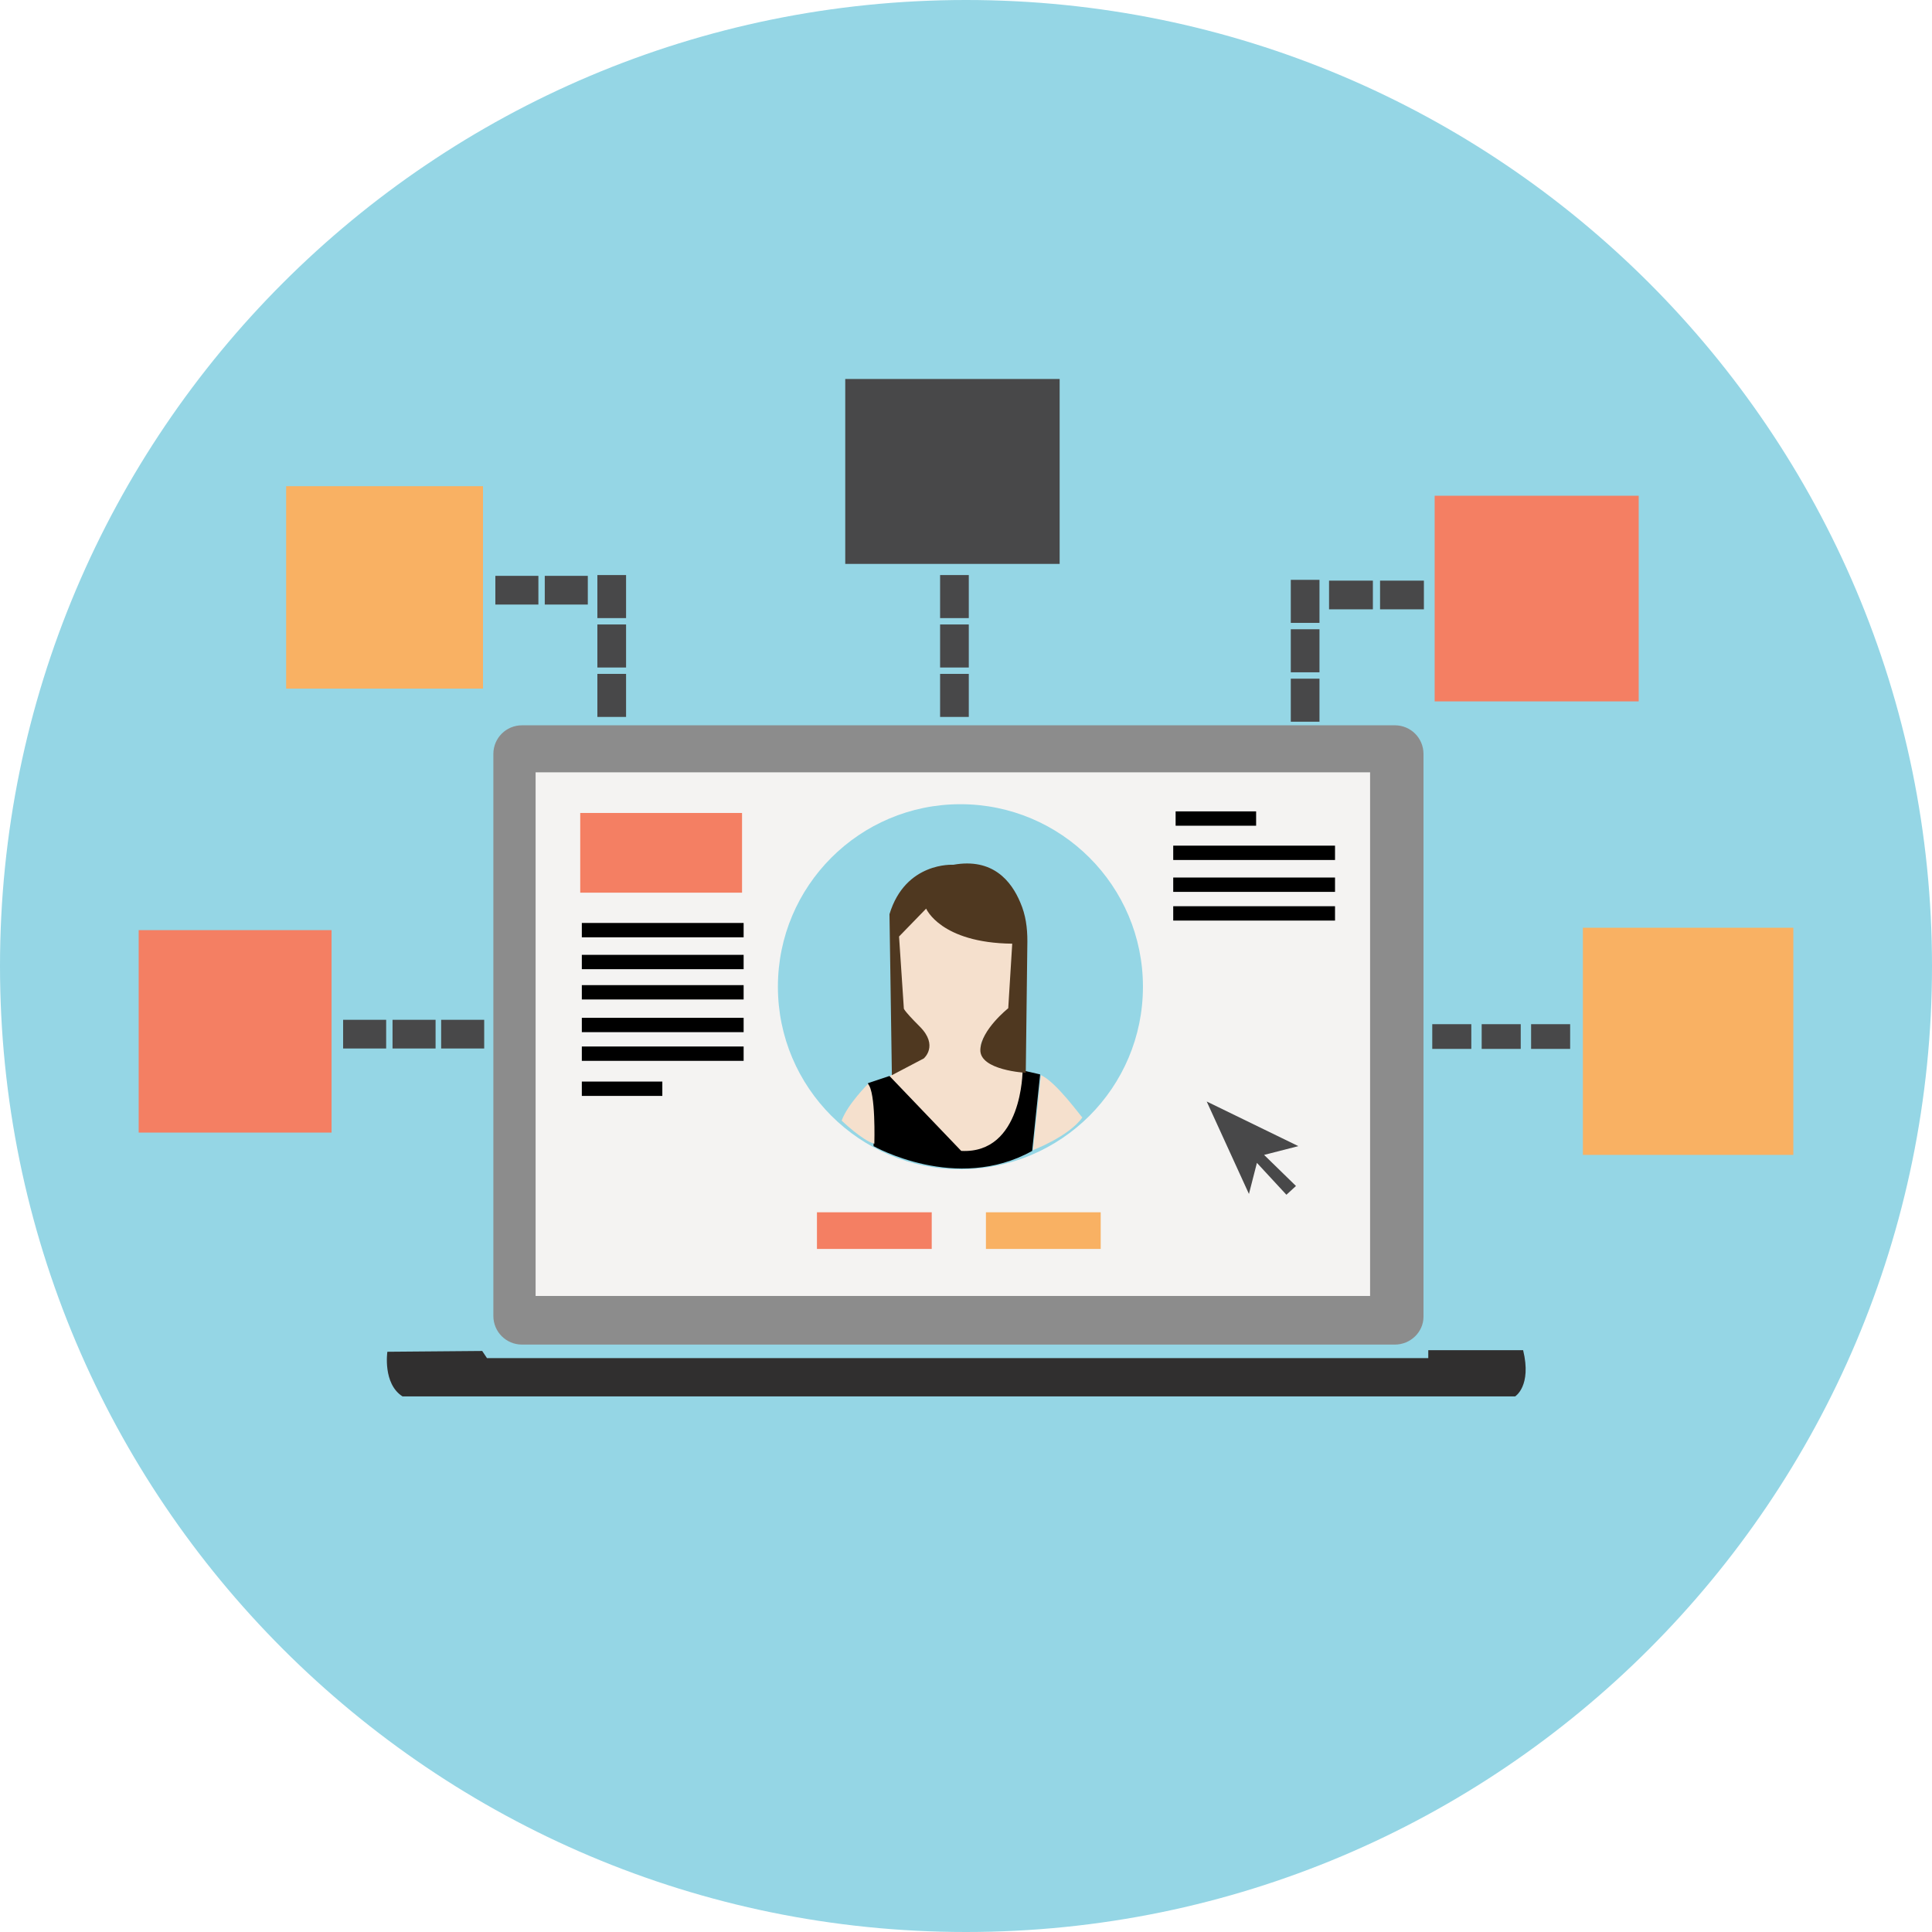
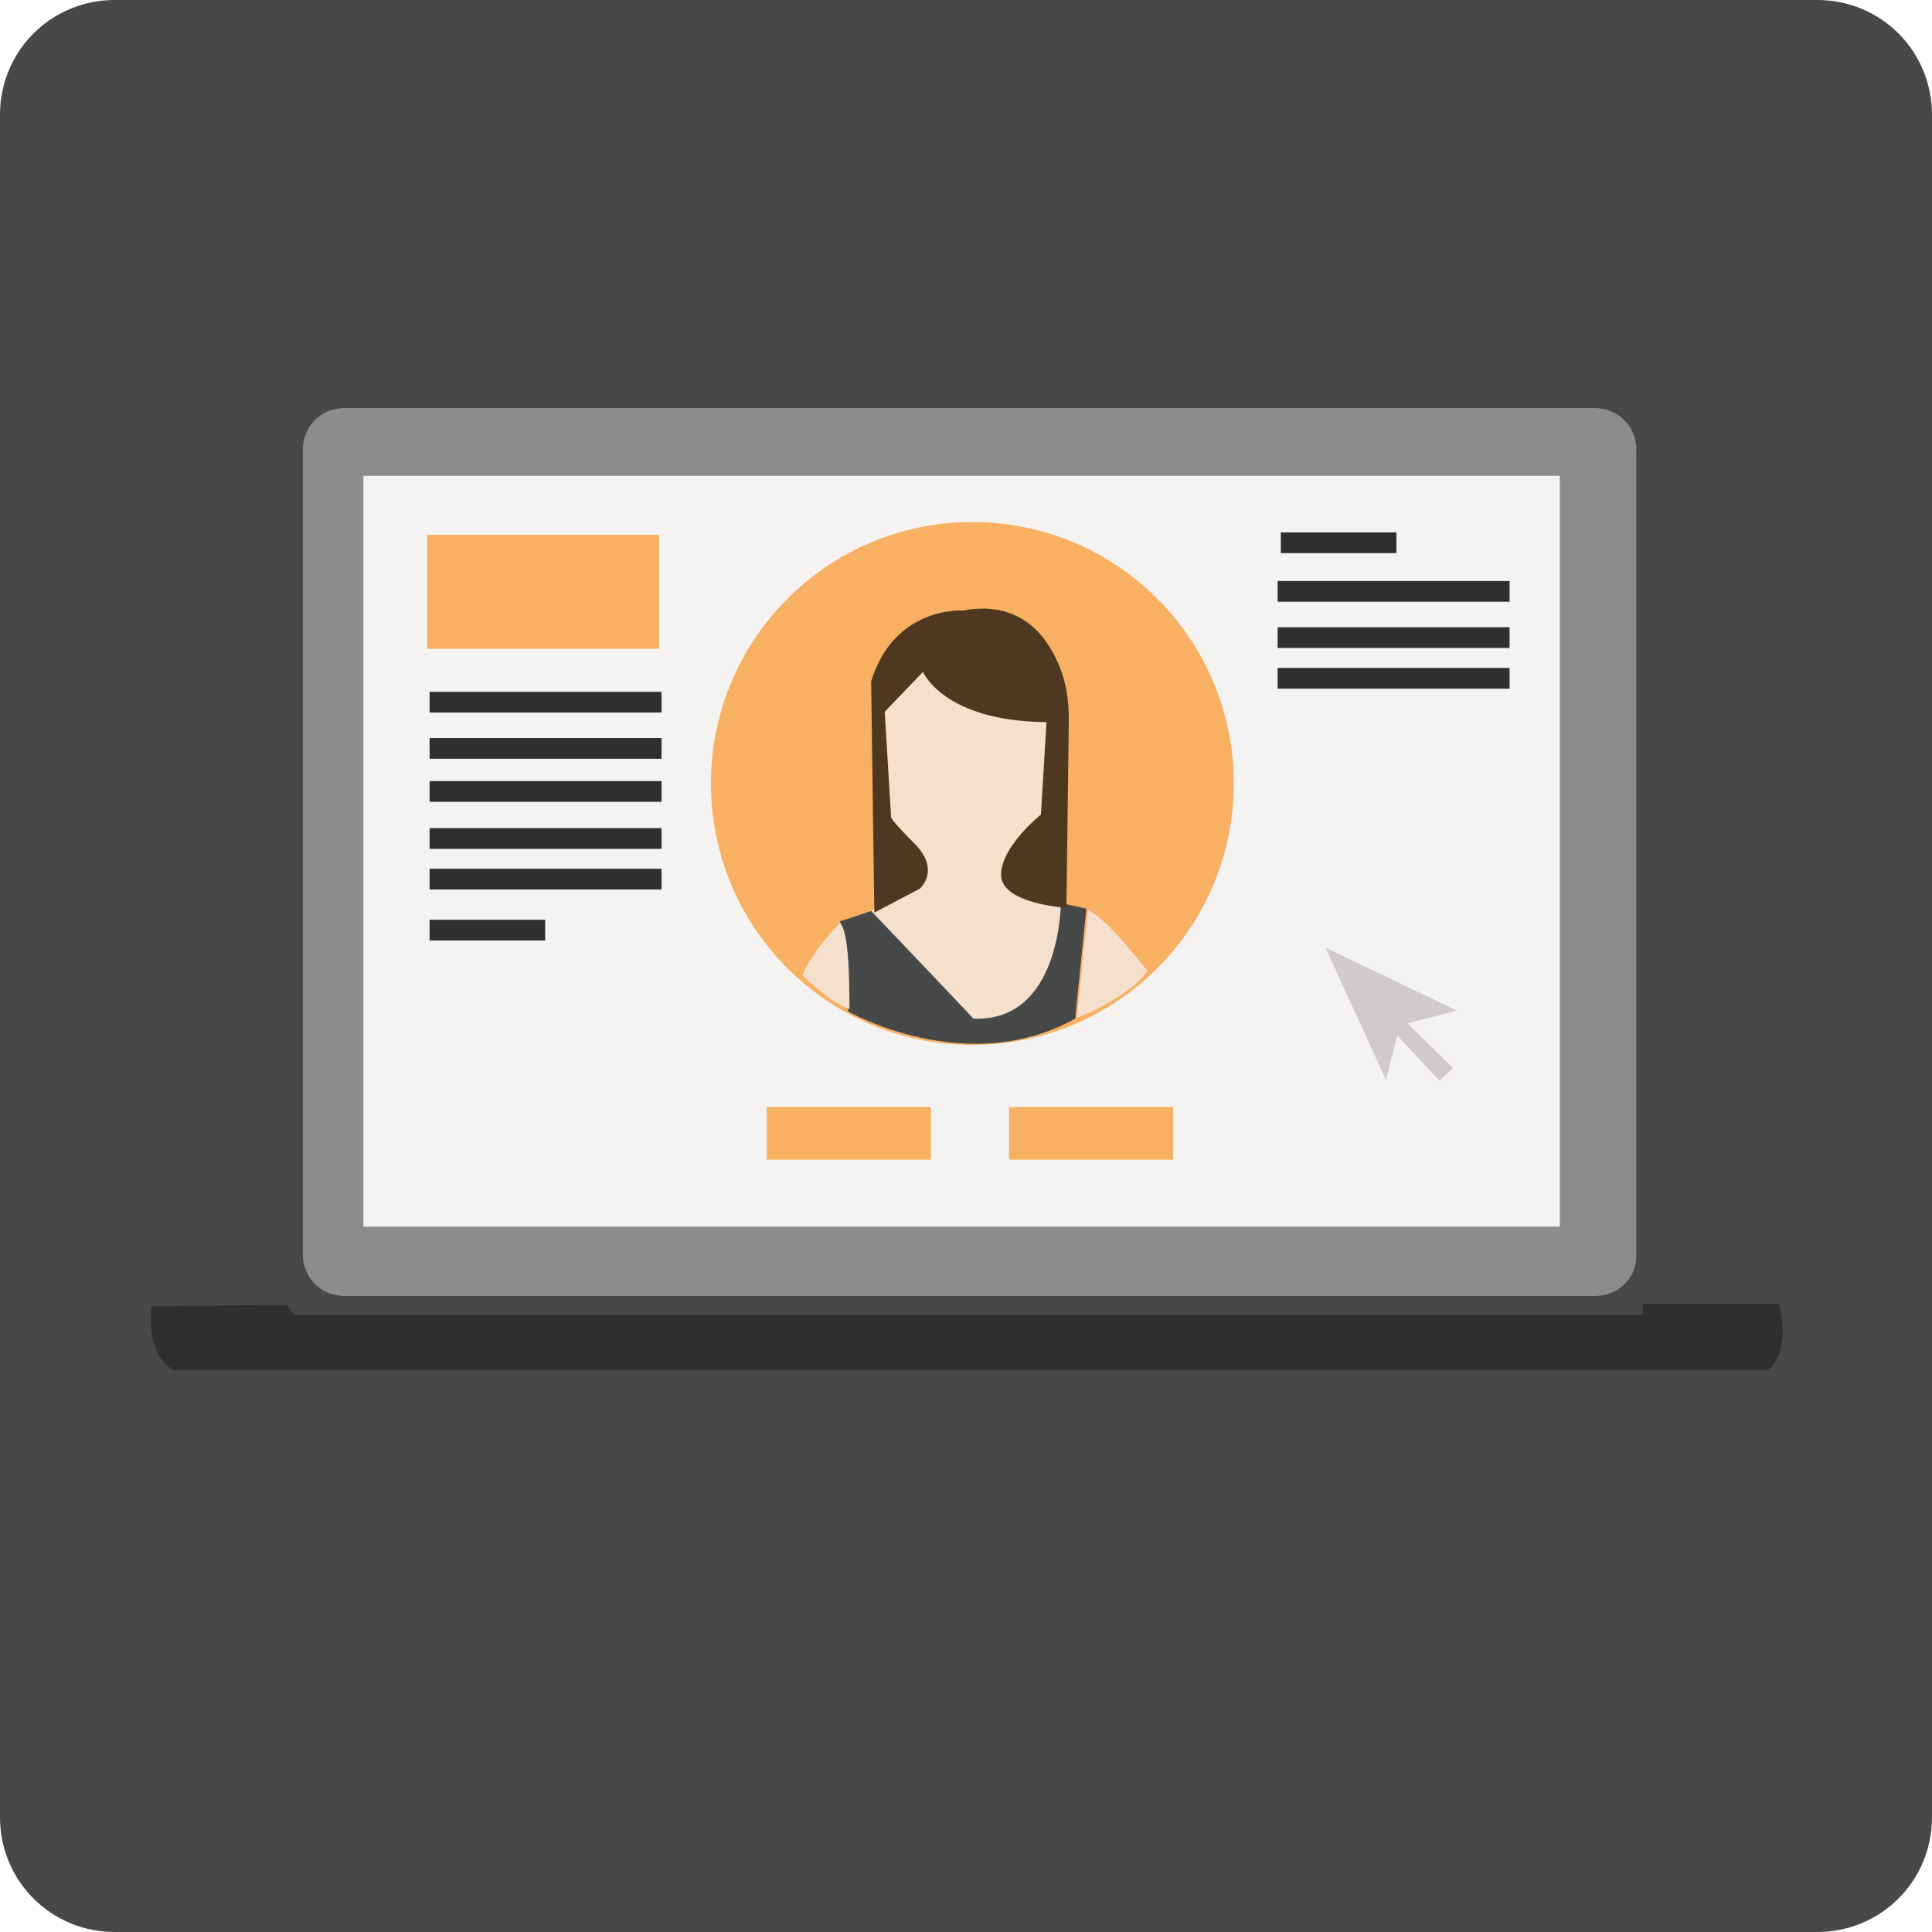
- <svg xmlns="http://www.w3.org/2000/svg" viewBox="0 0 242.4 242.4" enable-background="new 0 0 242.4 242.4">
-   <style type="text/css">.st0{fill:#95D6E5;} .st1{fill:#8C8C8C;} .st2{fill:#F4F3F2;} .st3{fill:#F47F63;} .st4{fill:#302F2F;} .st5{fill:#F9B163;} .st6{fill:#484849;} .st7{fill:#484849;stroke:#484849;stroke-width:0.5;stroke-miterlimit:10;} .st8{fill:#F5E0CD;} .st9{fill:#4F3820;}</style>
-   <circle class="st0" cx="121.2" cy="121.2" r="121.2" />
-   <path class="st1" d="M175 168.7h-109.5c-2 0-3.6-1.6-3.6-3.6v-70.5c0-2 1.6-3.6 3.6-3.6h109.5c2 0 3.6 1.6 3.6 3.6v70.6c0 1.9-1.6 3.5-3.6 3.5z" />
-   <path class="st2" d="M67.2 96.9h104.7v65.7h-104.7z" />
-   <path class="st3" d="M72.8 102h20.3v10h-20.3z" />
-   <path d="M73 115.8h20.3v1.8h-20.3zm0 4h20.3v1.8h-20.3zm0 3.8h20.3v1.8h-20.3zm0 4.1h20.3v1.8h-20.3zm0 3.6h20.3v1.8h-20.3zm0 4.4h10.1v1.8h-10.1zm74.2-29.6h20.3v1.8h-20.3zm0 4h20.3v1.8h-20.3zm0 3.6h20.3v1.8h-20.3zm.3-11.9h10.1v1.8h-10.1z" />
-   <path class="st4" d="M48.6 169.6s-.6 4 1.9 5.6h139.6s2.1-1.3 1-5.8h-11.9v1h-118.1l-.6-.9-11.9.1z" />
-   <path class="st5" d="M123.7 152.1h14.4v4.6h-14.4z" />
-   <path class="st3" d="M102.5 152.1h14.4v4.6h-14.4z" />
-   <circle class="st0" cx="120.5" cy="123.8" r="22.9" />
-   <path class="st6" d="M151.4 138.2l5.3 11.6 1-3.9 3.7 4 1.2-1.1-4-3.9 4.3-1.1z" />
-   <path class="st7" d="M43.3 128.2h4.9v3.1h-4.9zm12.3 0h4.9v3.1h-4.9zm-6.1 0h4.9v3.1h-4.9zm25.7-43.4h3.1v4.9h-3.1zm0-6.2h3.1v4.9h-3.1zm0-6.2h3.1v4.9h-3.1zm-6.6.1h4.9v3.1h-4.9zm-6.2 0h4.9v3.1h-4.9zm55.8 12.3h3.1v4.9h-3.1zm0-6.2h3.1v4.9h-3.1zm0-6.2h3.1v4.9h-3.1zm44 13h3.1v4.9h-3.1zm0-6.2h3.1v4.9h-3.1zm0-6.2h3.1v4.9h-3.1zm4.8.1h5v3.1h-5zm6.4 0h5v3.1h-5z" />
-   <path class="st6" d="M179.7 128.5h4.9v3.1h-4.9zm12.4 0h4.9v3.1h-4.9zm-6.2 0h4.9v3.1h-4.9z" />
-   <path class="st3" d="M17.4 116.7h24.2v25.4h-24.2z" />
-   <path class="st5" d="M35.9 61h24.7v25.4h-24.7z" />
-   <path class="st7" d="M106.3 47.8h26.4v22.7h-26.4z" />
-   <path class="st3" d="M180 62.2h25.6v25.8h-25.6z" />
-   <path class="st5" d="M198.6 116.4h26.4v28.5h-26.4z" />
-   <path class="st8" d="M111.4 135.2s.3 7.8 8.6 9.2c8.2 1.5 8.5-9.9 8.5-9.9s-2.7.1-4.9-1.8c-2.3-1.9 3.1-6.2 3.1-6.2l.4-8.3s.2-7.3-5.8-8.2c-6-.9-9.2 7.5-9.2 7.5l1 9.5s5.5 4.3 2 6.1c-3.5 1.8-3.7 2.1-3.7 2.1z" />
-   <path d="M111.6 135l-2.7.9s.8 3.5.7 7.9c0 0 10.4 5.9 19.9.6l1-9.6-2.2-.5s0 10.5-7.7 10.1l-9-9.4z" />
-   <path class="st9" d="M116.2 114s1.8 4.3 10.8 4.4l-.5 8.1s-3.4 2.7-3.5 5.2c-.1 2.6 5.7 2.9 5.7 2.9l.2-16.5c0-1.7-.2-3.3-.9-4.9-1.1-2.6-3.4-5.6-8.4-4.7 0 0-6-.4-8 6.2l.3 20.2 4-2.1s1.9-1.6-.5-4c-2.2-2.2-2-2.3-2-2.3l-.6-9 3.4-3.5z" />
-   <path class="st8" d="M108.9 136s-2.6 2.6-3.3 4.6c0 0 2.6 2.5 4.1 2.9 0-.1.2-6.5-.8-7.5zm21.7-1.1l-1 9.4s4.5-1.7 6.2-4.1c-.1 0-3.3-4.5-5.2-5.3z" />
+ <svg xmlns="http://www.w3.org/2000/svg" version="1.1" id="Layer_1" x="0px" y="0px" viewBox="-22 23.6 242.4 242.4" style="enable-background:new -22 23.6 242.4 242.4;" xml:space="preserve">
+   <style type="text/css">
+ 	.st0{fill:#474949;}
+ 	.st1{fill:#8C8C8C;}
+ 	.st2{fill:#F4F3F2;}
+ 	.st3{fill:#F8B062;}
+ 	.st4{fill:#302F2F;}
+ 	.st5{fill:#CFCACE;}
+ 	.st6{fill:#F5E0CD;}
+ 	.st7{fill:#4F3820;}
+ </style>
+   <path class="st0" d="M206,266H-7.6c-8,0-14.4-6.4-14.4-14.4V38c0-8,6.4-14.4,14.4-14.4H206c8,0,14.4,6.4,14.4,14.4v213.6  C220.4,259.6,214,266,206,266z" />
+   <path class="st1" d="M178.1,186.2H21.2c-2.9,0-5.2-2.3-5.2-5.2V80c0-2.9,2.3-5.2,5.2-5.2h156.9c2.9,0,5.2,2.3,5.2,5.2v101.2  C183.3,184,181,186.2,178.1,186.2L178.1,186.2z" />
+   <path class="st2" d="M23.6,83.3h150.1v94.2H23.6V83.3z" />
+   <path class="st3" d="M31.6,90.7h29.1V105H31.6V90.7z" />
+   <path class="st4" d="M31.9,110.4H61v2.6H31.9V110.4z M31.9,116.2H61v2.6H31.9V116.2z M31.9,121.6H61v2.6H31.9V121.6z M31.9,127.5H61  v2.6H31.9V127.5z M31.9,132.6H61v2.6H31.9V132.6z M31.9,139h14.5v2.6H31.9V139z M138.3,96.5h29.1v2.6h-29.1V96.5z M138.3,102.3h29.1  v2.6h-29.1V102.3z M138.3,107.4h29.1v2.6h-29.1V107.4z M138.7,90.4h14.5v2.6h-14.5V90.4z" />
+   <path class="st4" d="M-3,187.5c0,0-0.9,5.7,2.7,8h200.1c0,0,3-1.9,1.4-8.3h-17.1v1.4H14.9l-0.9-1.3L-3,187.5L-3,187.5z" />
+   <path class="st3" d="M104.6,162.5h20.6v6.6h-20.6L104.6,162.5z" />
+   <path class="st3" d="M74.2,162.5h20.6v6.6H74.2V162.5z" />
+   <circle class="st3" cx="100" cy="121.9" r="32.8" />
+   <path class="st5" d="M144.3,142.5l7.6,16.6l1.4-5.6l5.3,5.7l1.7-1.6l-5.7-5.6l6.2-1.6L144.3,142.5z" />
+   <path class="st6" d="M87,138.2c0,0,0.4,11.2,12.3,13.2c11.8,2.1,12.2-14.2,12.2-14.2s-3.9,0.1-7-2.6c-3.3-2.7,4.4-8.9,4.4-8.9  l0.6-11.9c0,0,0.3-10.5-8.3-11.8c-8.6-1.3-13.2,10.7-13.2,10.7l1.4,13.6c0,0,7.9,6.2,2.9,8.7S87,138.2,87,138.2L87,138.2z" />
+   <path class="st0" d="M87.3,137.9l-3.9,1.3c0,0,1.1,5,1,11.3c0,0,14.9,8.5,28.5,0.9l1.4-13.8l-3.2-0.7c0,0,0,15-11,14.5  C100.2,151.4,87.3,137.9,87.3,137.9z" />
+   <path class="st7" d="M93.8,107.9c0,0,2.6,6.2,15.5,6.3l-0.7,11.6c0,0-4.9,3.9-5,7.5c-0.1,3.7,8.2,4.2,8.2,4.2l0.3-23.6  c0-2.4-0.3-4.7-1.3-7c-1.6-3.7-4.9-8-12-6.7c0,0-8.6-0.6-11.5,8.9l0.4,29l5.7-3c0,0,2.7-2.3-0.7-5.7c-3.2-3.2-2.9-3.3-2.9-3.3  L89,112.9L93.8,107.9L93.8,107.9z" />
+   <path class="st6" d="M83.4,139.4c0,0-3.7,3.7-4.7,6.6c0,0,3.7,3.6,5.9,4.2C84.5,150,84.8,140.8,83.4,139.4z M114.5,137.8l-1.4,13.5  c0,0,6.4-2.4,8.9-5.9C121.8,145.4,117.2,139,114.5,137.8L114.5,137.8z" />
</svg>
